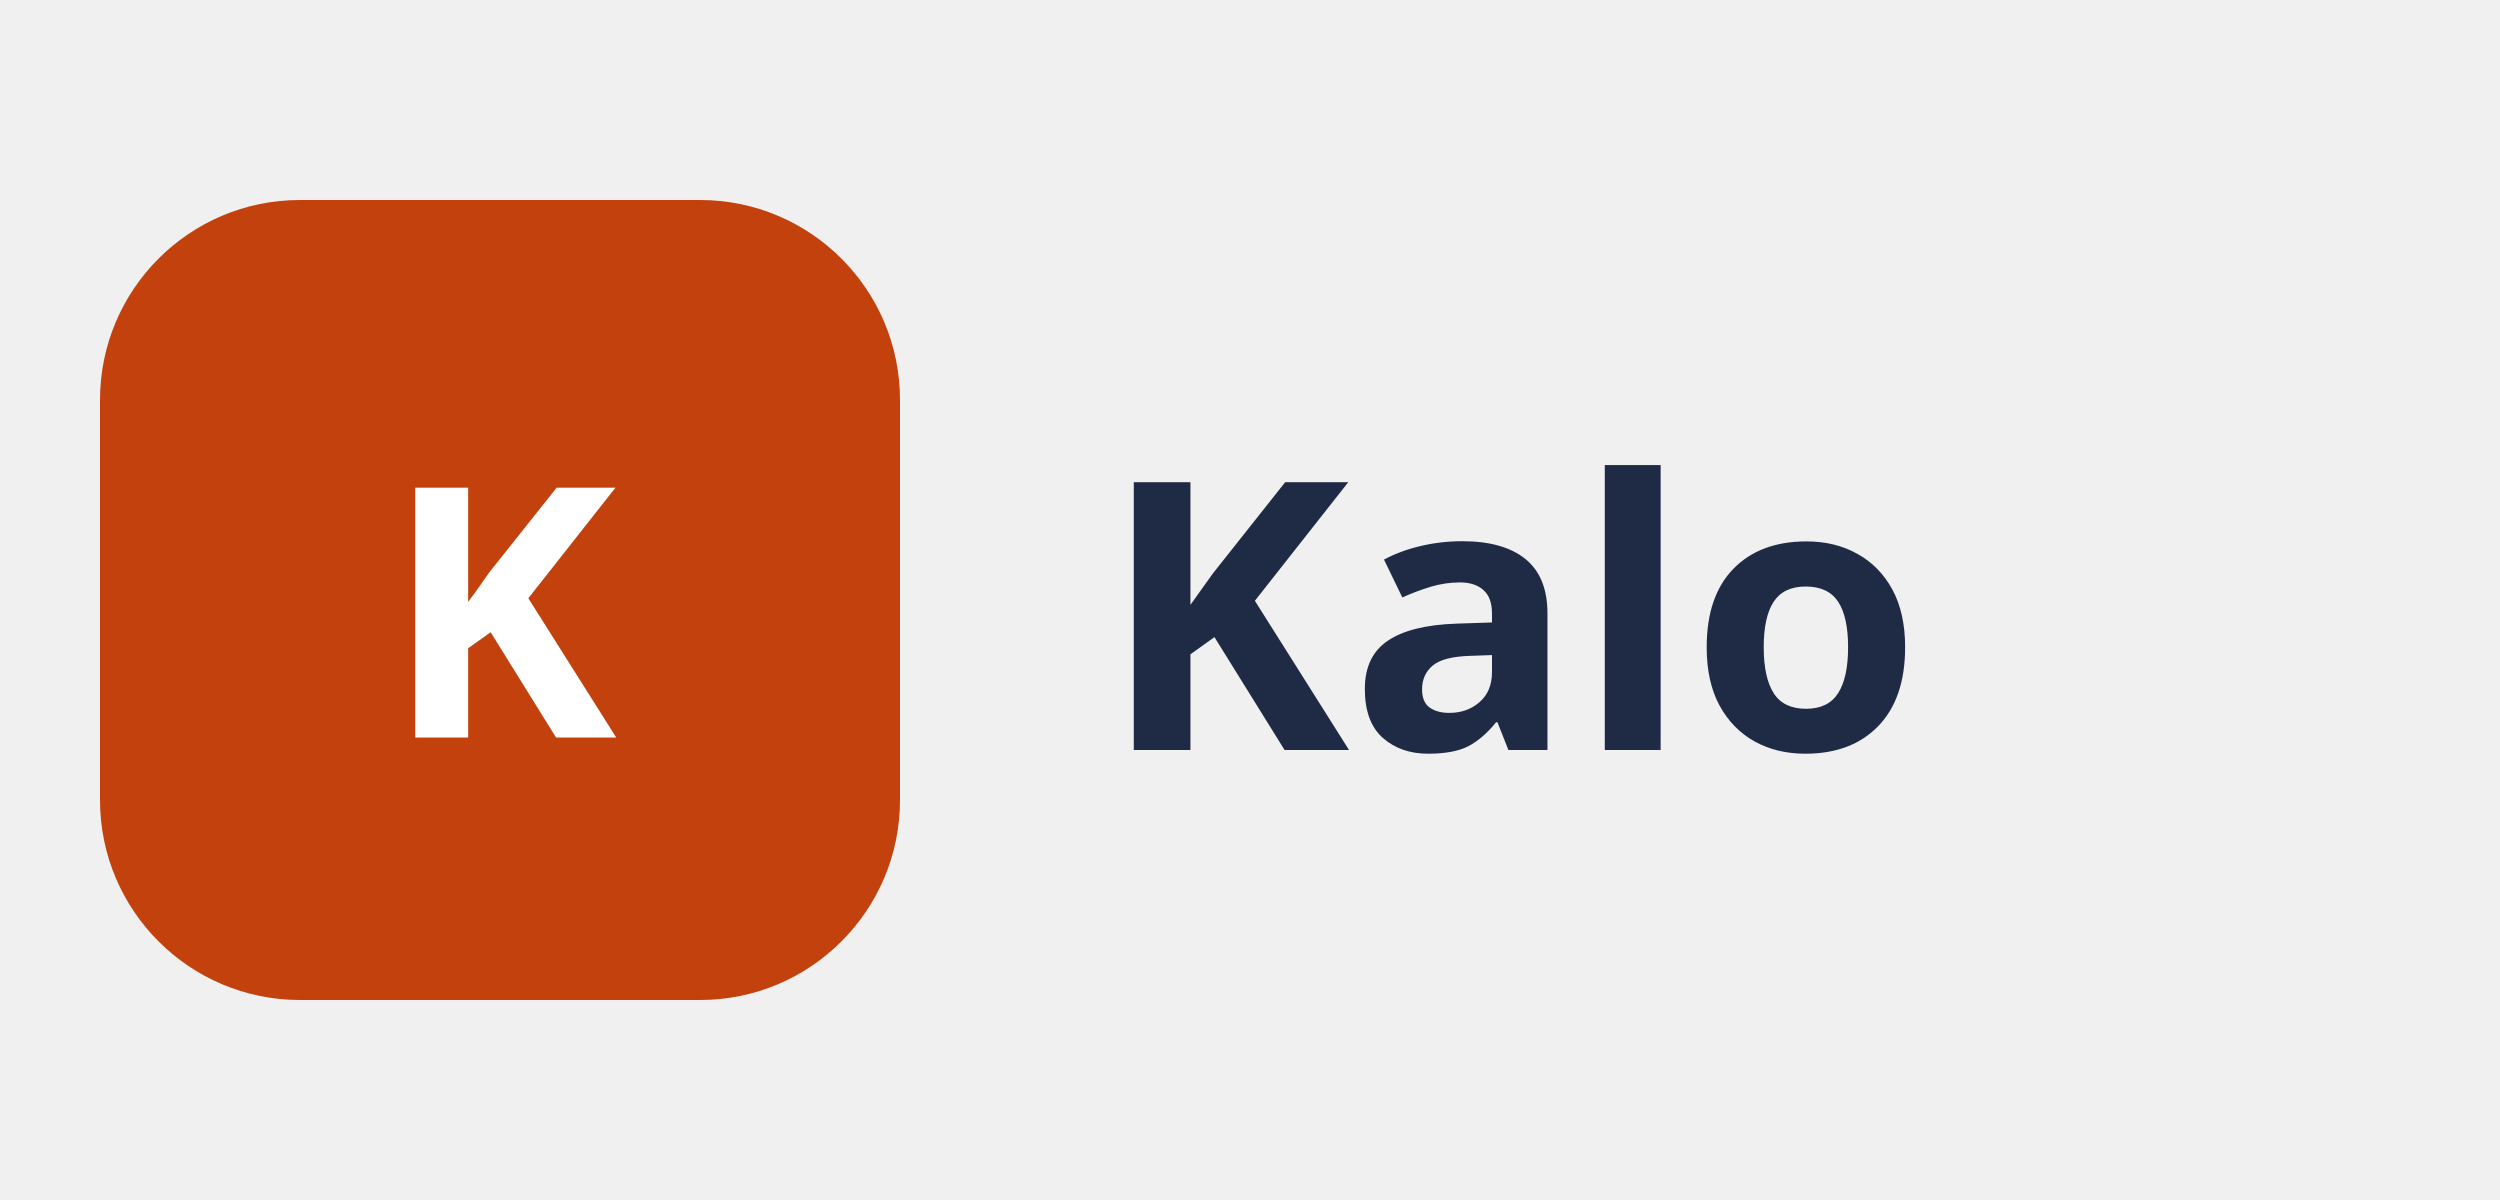
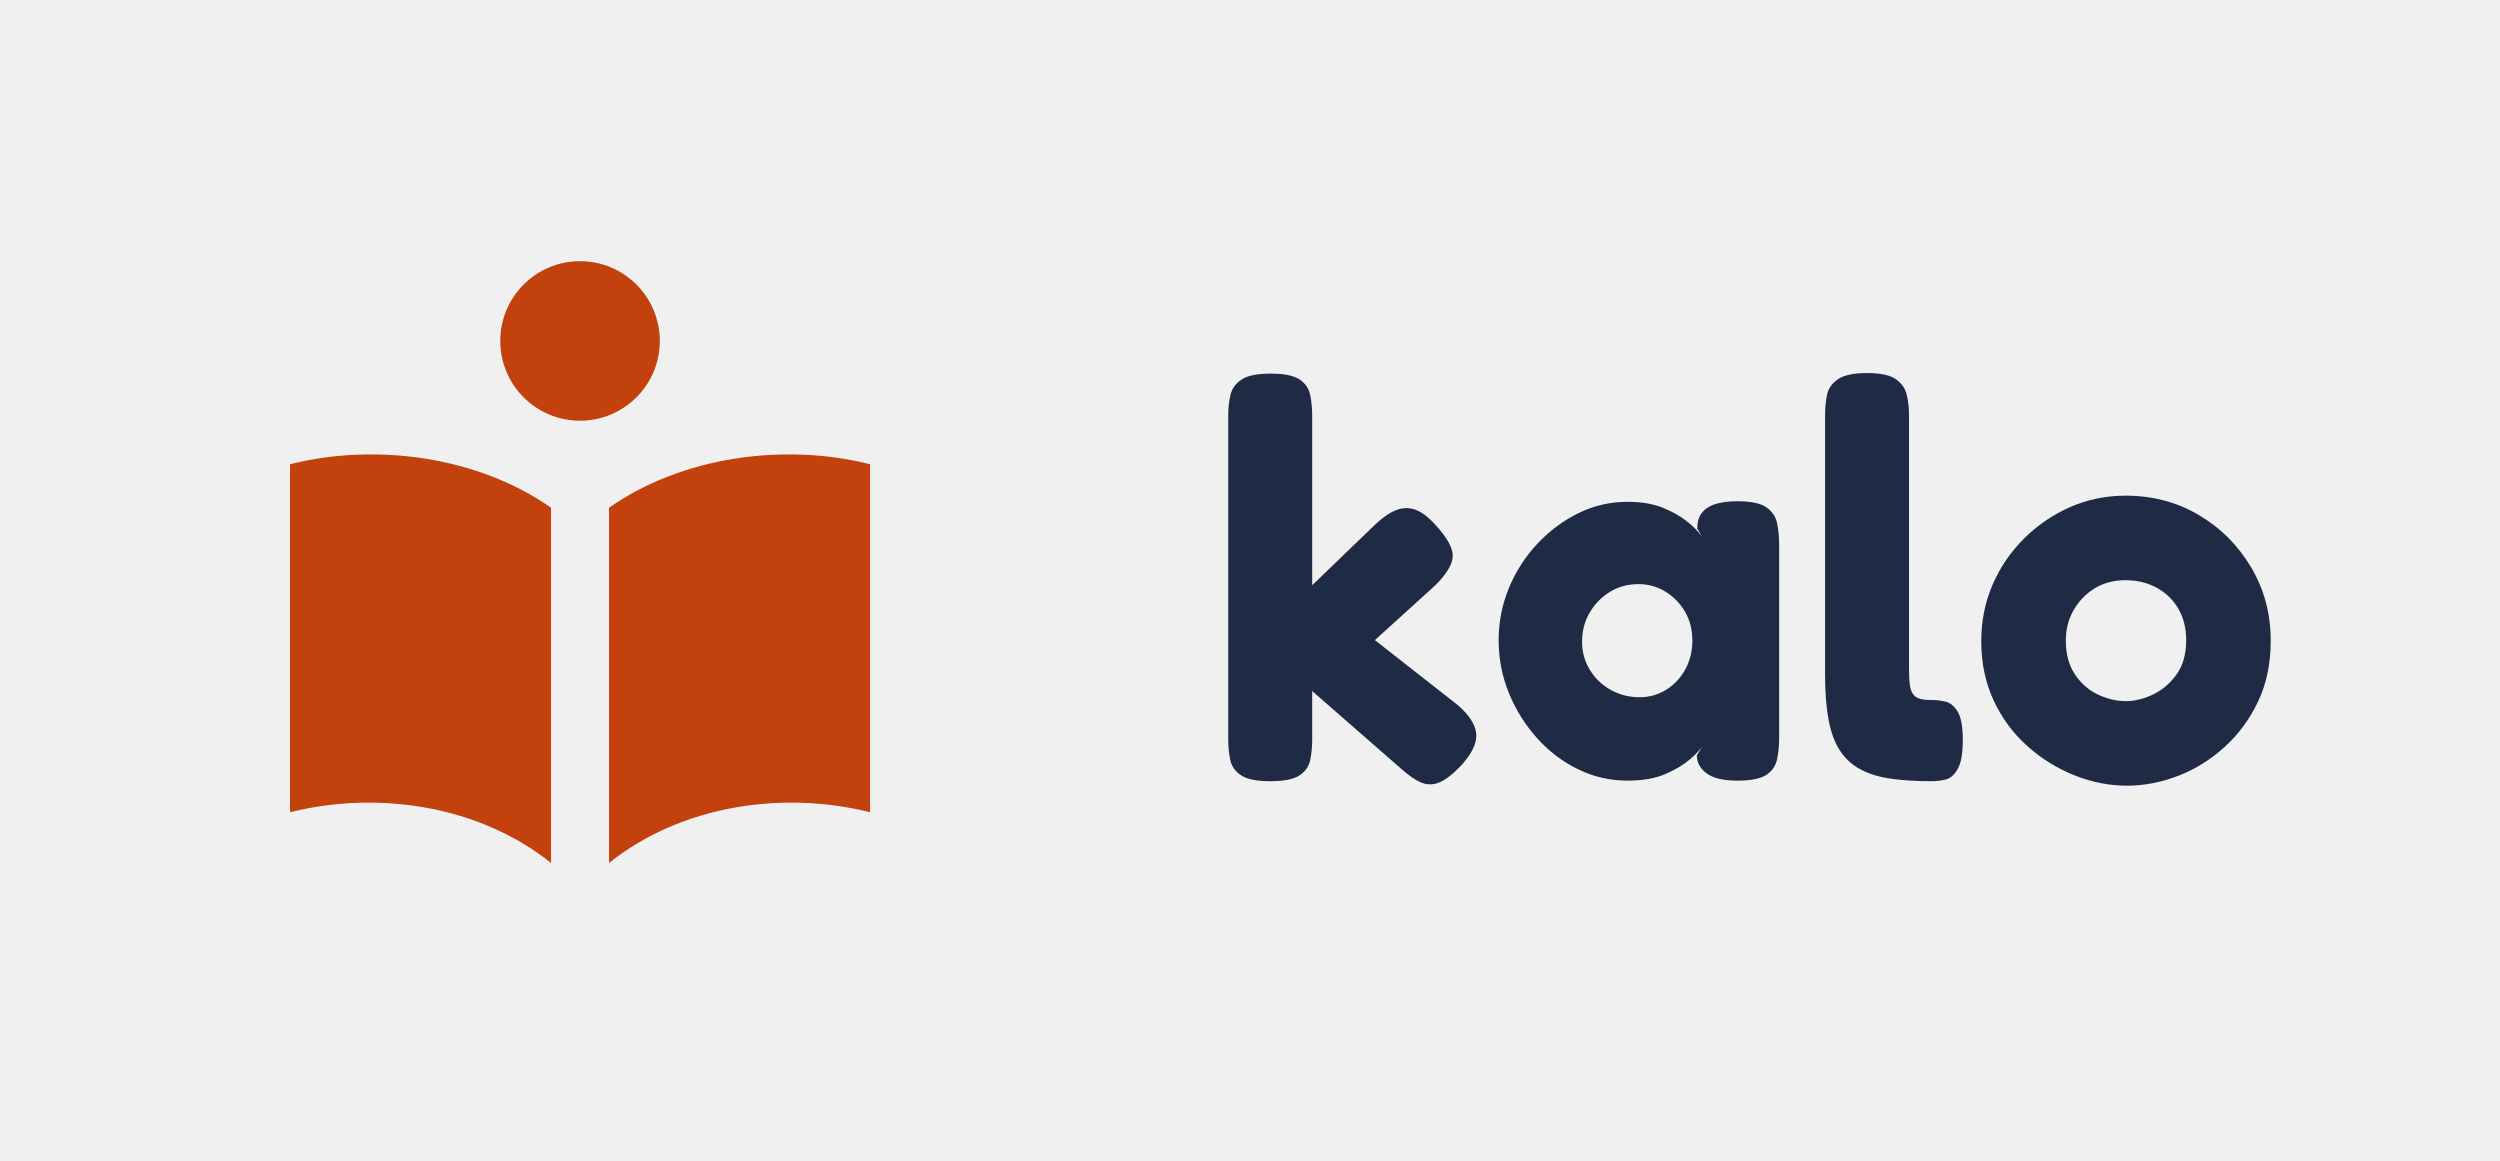
- <svg xmlns="http://www.w3.org/2000/svg" width="200" height="96" viewBox="0 0 200 96" role="img" aria-label="Kalo">
-   <rect x="8" y="16" width="64" height="64" rx="16" fill="#c2410c" />
-   <text x="40" y="59" text-anchor="middle" font-family="Fredoka, sans-serif" font-size="28" font-weight="700" fill="#ffffff">K</text>
-   <text x="88" y="60" font-family="Fredoka, sans-serif" font-size="30" font-weight="700" fill="#1f2a44">Kalo</text>
+ <svg xmlns="http://www.w3.org/2000/svg" width="1786" height="829" viewBox="0 -138.60 446.52 207.20" role="img" aria-label="kalo">
+   <g transform="translate(38.85 -99.75) scale(1.295)" fill="#c2410c" color="#c2410c">
+     <circle cx="50" cy="17" r="11" />
+     <path d="M46 40C36 33 22 31 10 34V82C22 79 36 81 46 89Z" />
+     <path d="M54 40C64 33 78 31 90 34V82C78 79 64 81 54 89Z" />
+   </g>
+   <path transform="translate(214.97 0)" fill="#1f2a44" d="M45.4 -12.7Q48.5 -10.0 48.7 -7.55Q48.9 -5.1 46.0 -1.9Q43.8 0.4 42.15 1.1Q40.5 1.8 38.9 1.15Q37.3 0.5 35.2 -1.4L19.4 -15.2V-6.6Q19.4 -4.6 19.05 -2.9Q18.7 -1.2 17.15 -0.15Q15.6 0.9 11.9 0.9Q8.3 0.9 6.7 -0.15Q5.1 -1.2 4.75 -2.95Q4.4 -4.7 4.4 -6.7V-64.4Q4.4 -66.4 4.8 -68.1Q5.2 -69.8 6.8 -70.85Q8.4 -71.9 12.0 -71.9Q15.6 -71.9 17.15 -70.85Q18.7 -69.8 19.05 -68.05Q19.4 -66.3 19.4 -64.3V-34.1L30.6 -44.9Q32.6 -46.8 34.35 -47.5Q36.1 -48.2 37.8 -47.6Q39.5 -47.0 41.4 -44.9Q44.6 -41.4 44.5 -39.25Q44.4 -37.1 41.4 -34.1L30.6 -24.3Z M95.3 0.8Q91.6 0.8 89.85 -0.5Q88.1 -1.8 88.1 -3.7L89.1 -5.4Q88.5 -4.4 86.8 -2.95Q85.1 -1.5 82.4 -0.35Q79.7 0.8 75.7 0.8Q71.1 0.8 66.95 -1.2Q62.8 -3.2 59.6 -6.75Q56.4 -10.3 54.55 -14.8Q52.7 -19.3 52.7 -24.3Q52.7 -29.2 54.55 -33.65Q56.4 -38.1 59.65 -41.55Q62.9 -45.0 67.0 -47.0Q71.1 -49.0 75.7 -49.0Q79.4 -49.0 82.0 -47.95Q84.6 -46.9 86.35 -45.5Q88.1 -44.1 89.0 -42.8L88.2 -44.2Q88.1 -46.6 89.85 -47.85Q91.6 -49.1 95.4 -49.1Q99.0 -49.1 100.55 -48.0Q102.1 -46.9 102.45 -45.1Q102.8 -43.3 102.8 -41.3V-6.8Q102.8 -4.9 102.45 -3.1Q102.1 -1.3 100.55 -0.25Q99.0 0.8 95.3 0.8ZM77.9 -14.1Q80.5 -14.1 82.65 -15.45Q84.8 -16.8 86.05 -19.1Q87.3 -21.4 87.3 -24.2Q87.3 -27.1 86 -29.35Q84.7 -31.6 82.5 -32.95Q80.3 -34.3 77.7 -34.3Q74.8 -34.3 72.55 -32.9Q70.3 -31.5 68.95 -29.2Q67.6 -26.9 67.6 -24.0Q67.6 -21.3 68.95 -19.05Q70.3 -16.8 72.65 -15.45Q75.0 -14.1 77.9 -14.1Z M130 0.9Q125.9 0.9 122.75 0.45Q119.6 0.0 117.35 -1.2Q115.1 -2.4 113.7 -4.5Q112.3 -6.6 111.65 -9.95Q111 -13.3 111 -18.2V-64.4Q111 -66.4 111.35 -68.1Q111.7 -69.8 113.3 -70.9Q114.9 -72.0 118.5 -72.0Q122.1 -72.0 123.65 -70.9Q125.2 -69.8 125.6 -68.1Q126 -66.4 126 -64.4V-18.9Q126 -17.3 126.15 -16.25Q126.3 -15.2 126.75 -14.6Q127.2 -14.0 128.0 -13.8Q128.8 -13.6 130.1 -13.6Q131.3 -13.6 132.55 -13.3Q133.8 -13.0 134.7 -11.5Q135.6 -10.0 135.6 -6.5Q135.6 -2.9 134.7 -1.3Q133.8 0.3 132.55 0.6Q131.3 0.9 130 0.9Z M164.9 1.7Q160.2 1.7 155.55 -0.15Q150.9 -2.0 147.1 -5.4Q143.3 -8.8 141.1 -13.55Q138.9 -18.3 138.9 -24.1Q138.9 -29.5 140.9 -34.15Q142.9 -38.8 146.5 -42.4Q150.1 -46.0 154.75 -48.05Q159.4 -50.1 164.7 -50.1Q171.9 -50.1 177.75 -46.65Q183.6 -43.2 187.1 -37.3Q190.6 -31.4 190.6 -24.2Q190.6 -18.1 188.35 -13.35Q186.1 -8.6 182.35 -5.2Q178.6 -1.8 174.05 -0.05Q169.5 1.7 164.9 1.7ZM164.7 -13.4Q167.1 -13.4 169.6 -14.6Q172.1 -15.8 173.8 -18.2Q175.5 -20.6 175.5 -24.3Q175.5 -27.5 174.1 -29.9Q172.7 -32.3 170.25 -33.65Q167.8 -35.0 164.6 -35.0Q161.6 -35.0 159.25 -33.6Q156.9 -32.2 155.45 -29.75Q154.0 -27.3 154.0 -24.2Q154.0 -20.6 155.65 -18.15Q157.3 -15.7 159.8 -14.55Q162.3 -13.4 164.7 -13.4Z" />
</svg>
